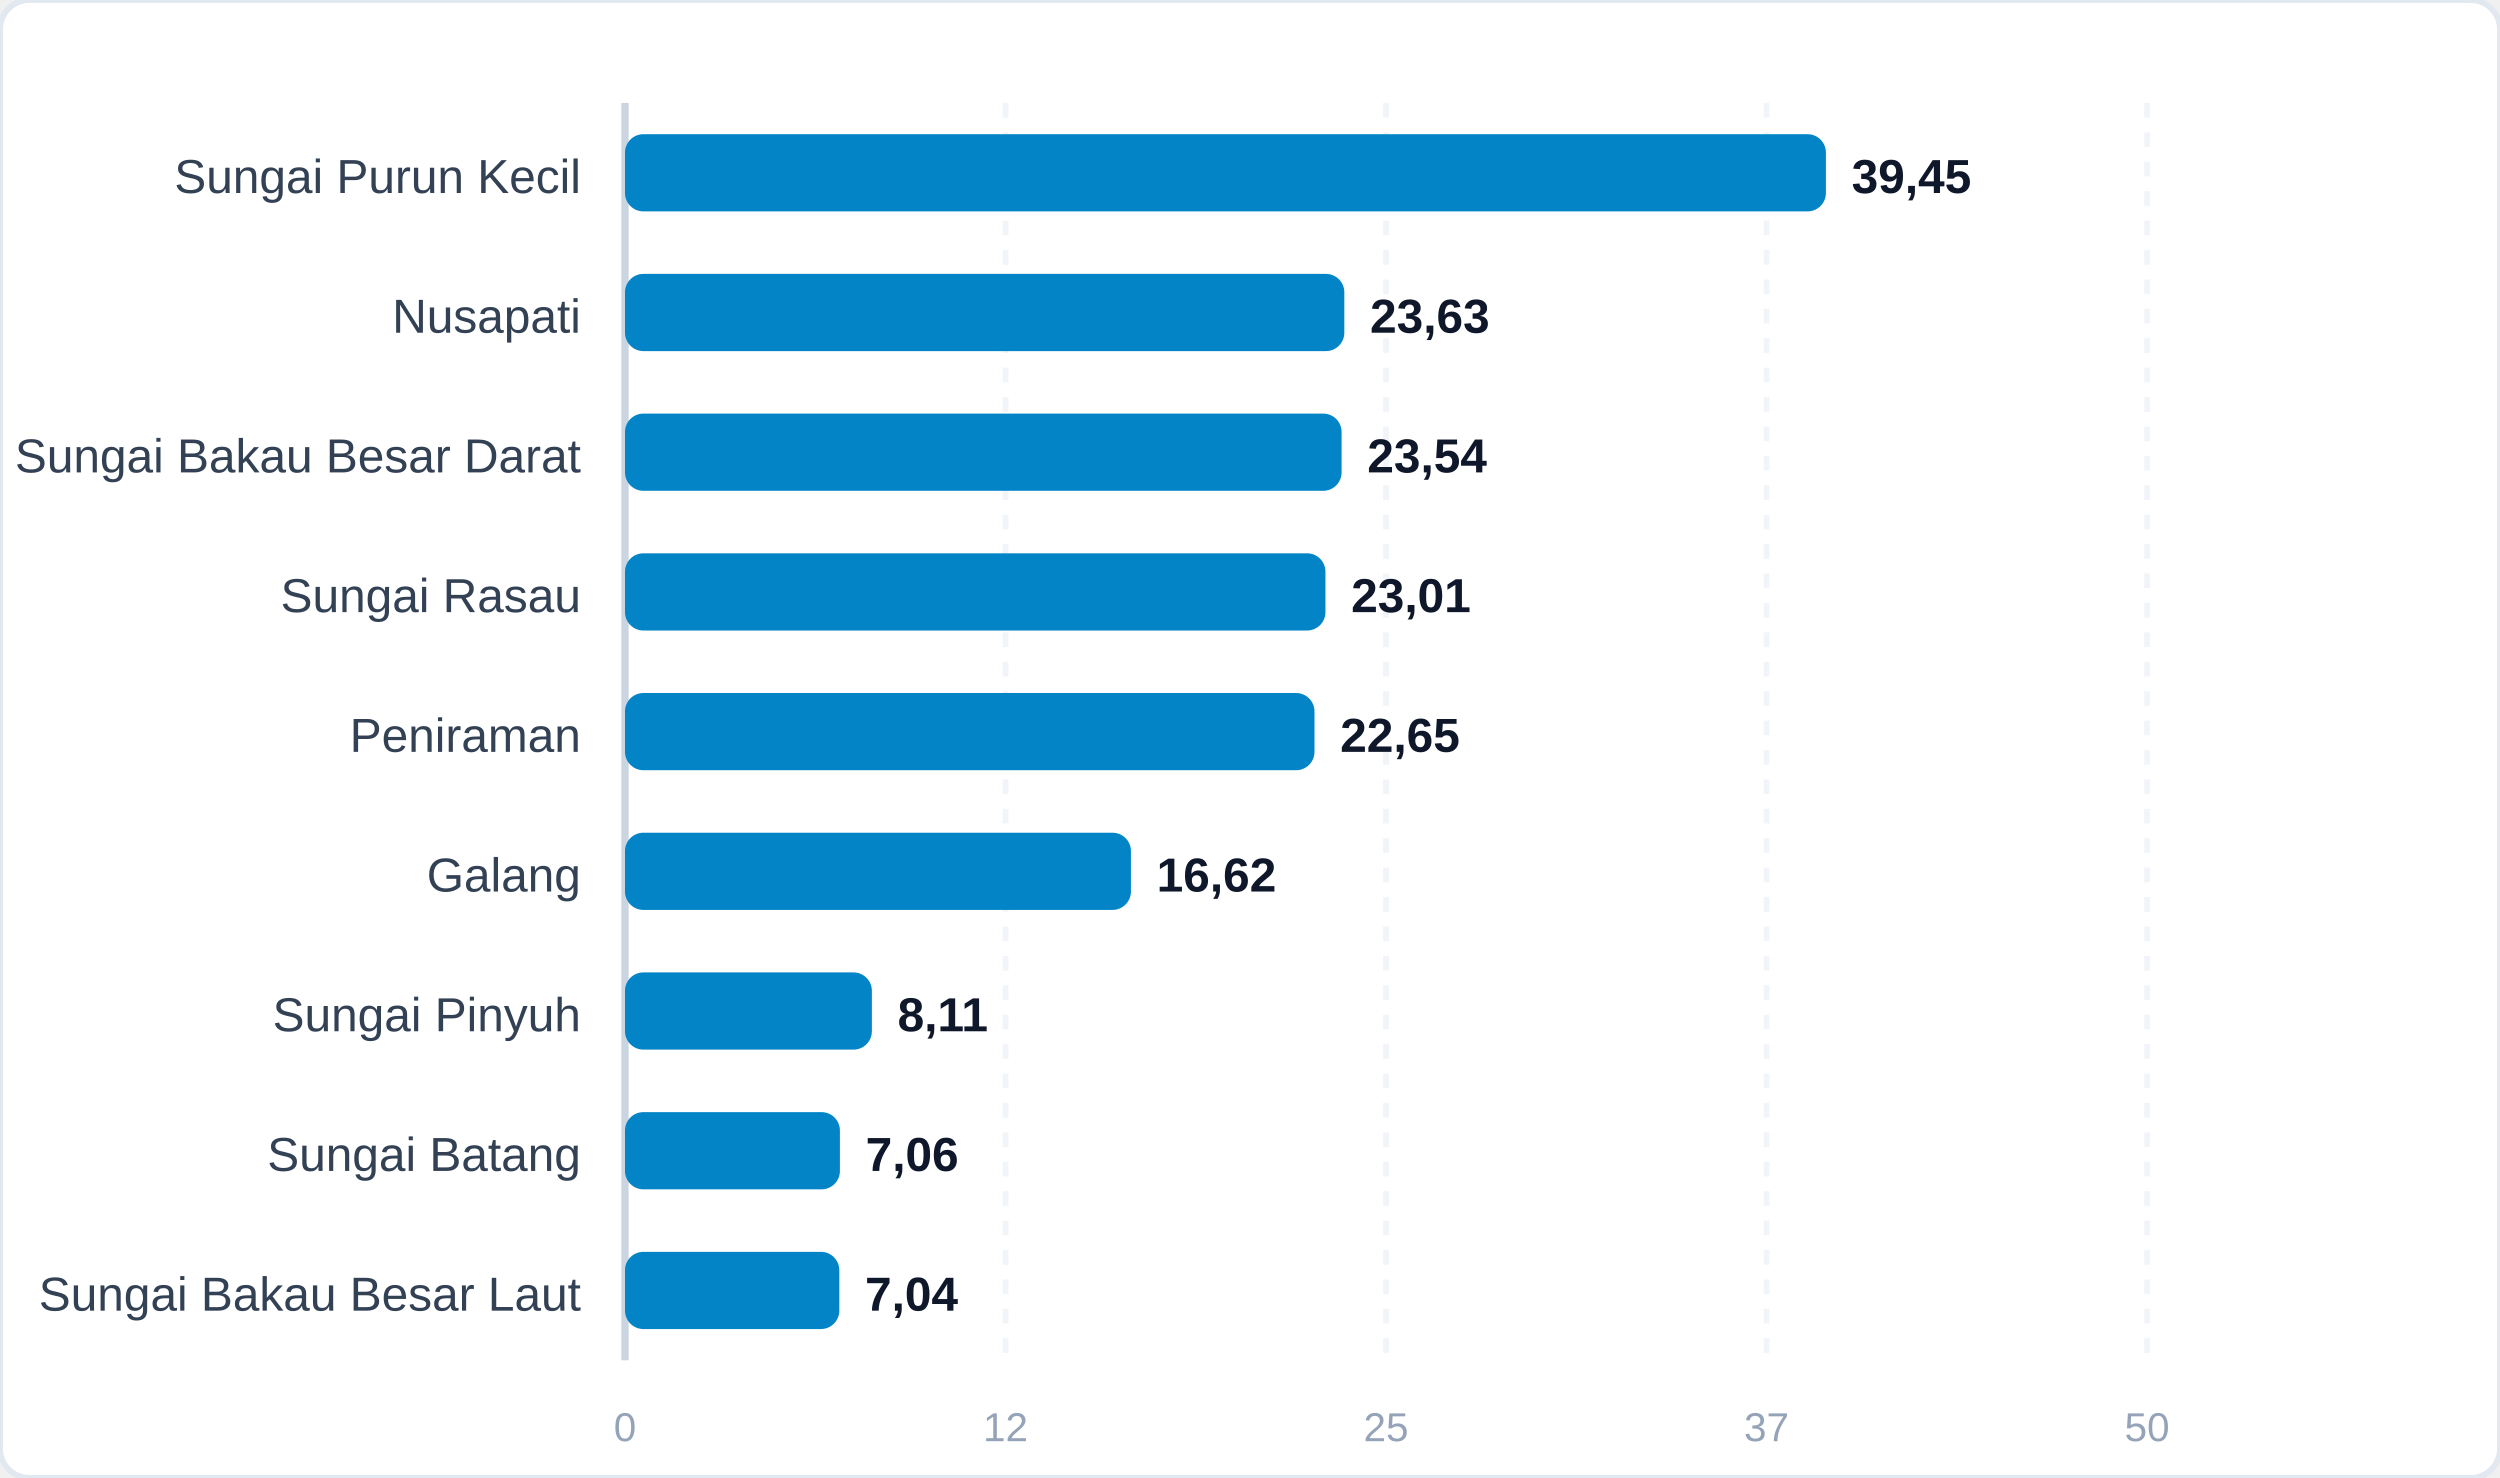
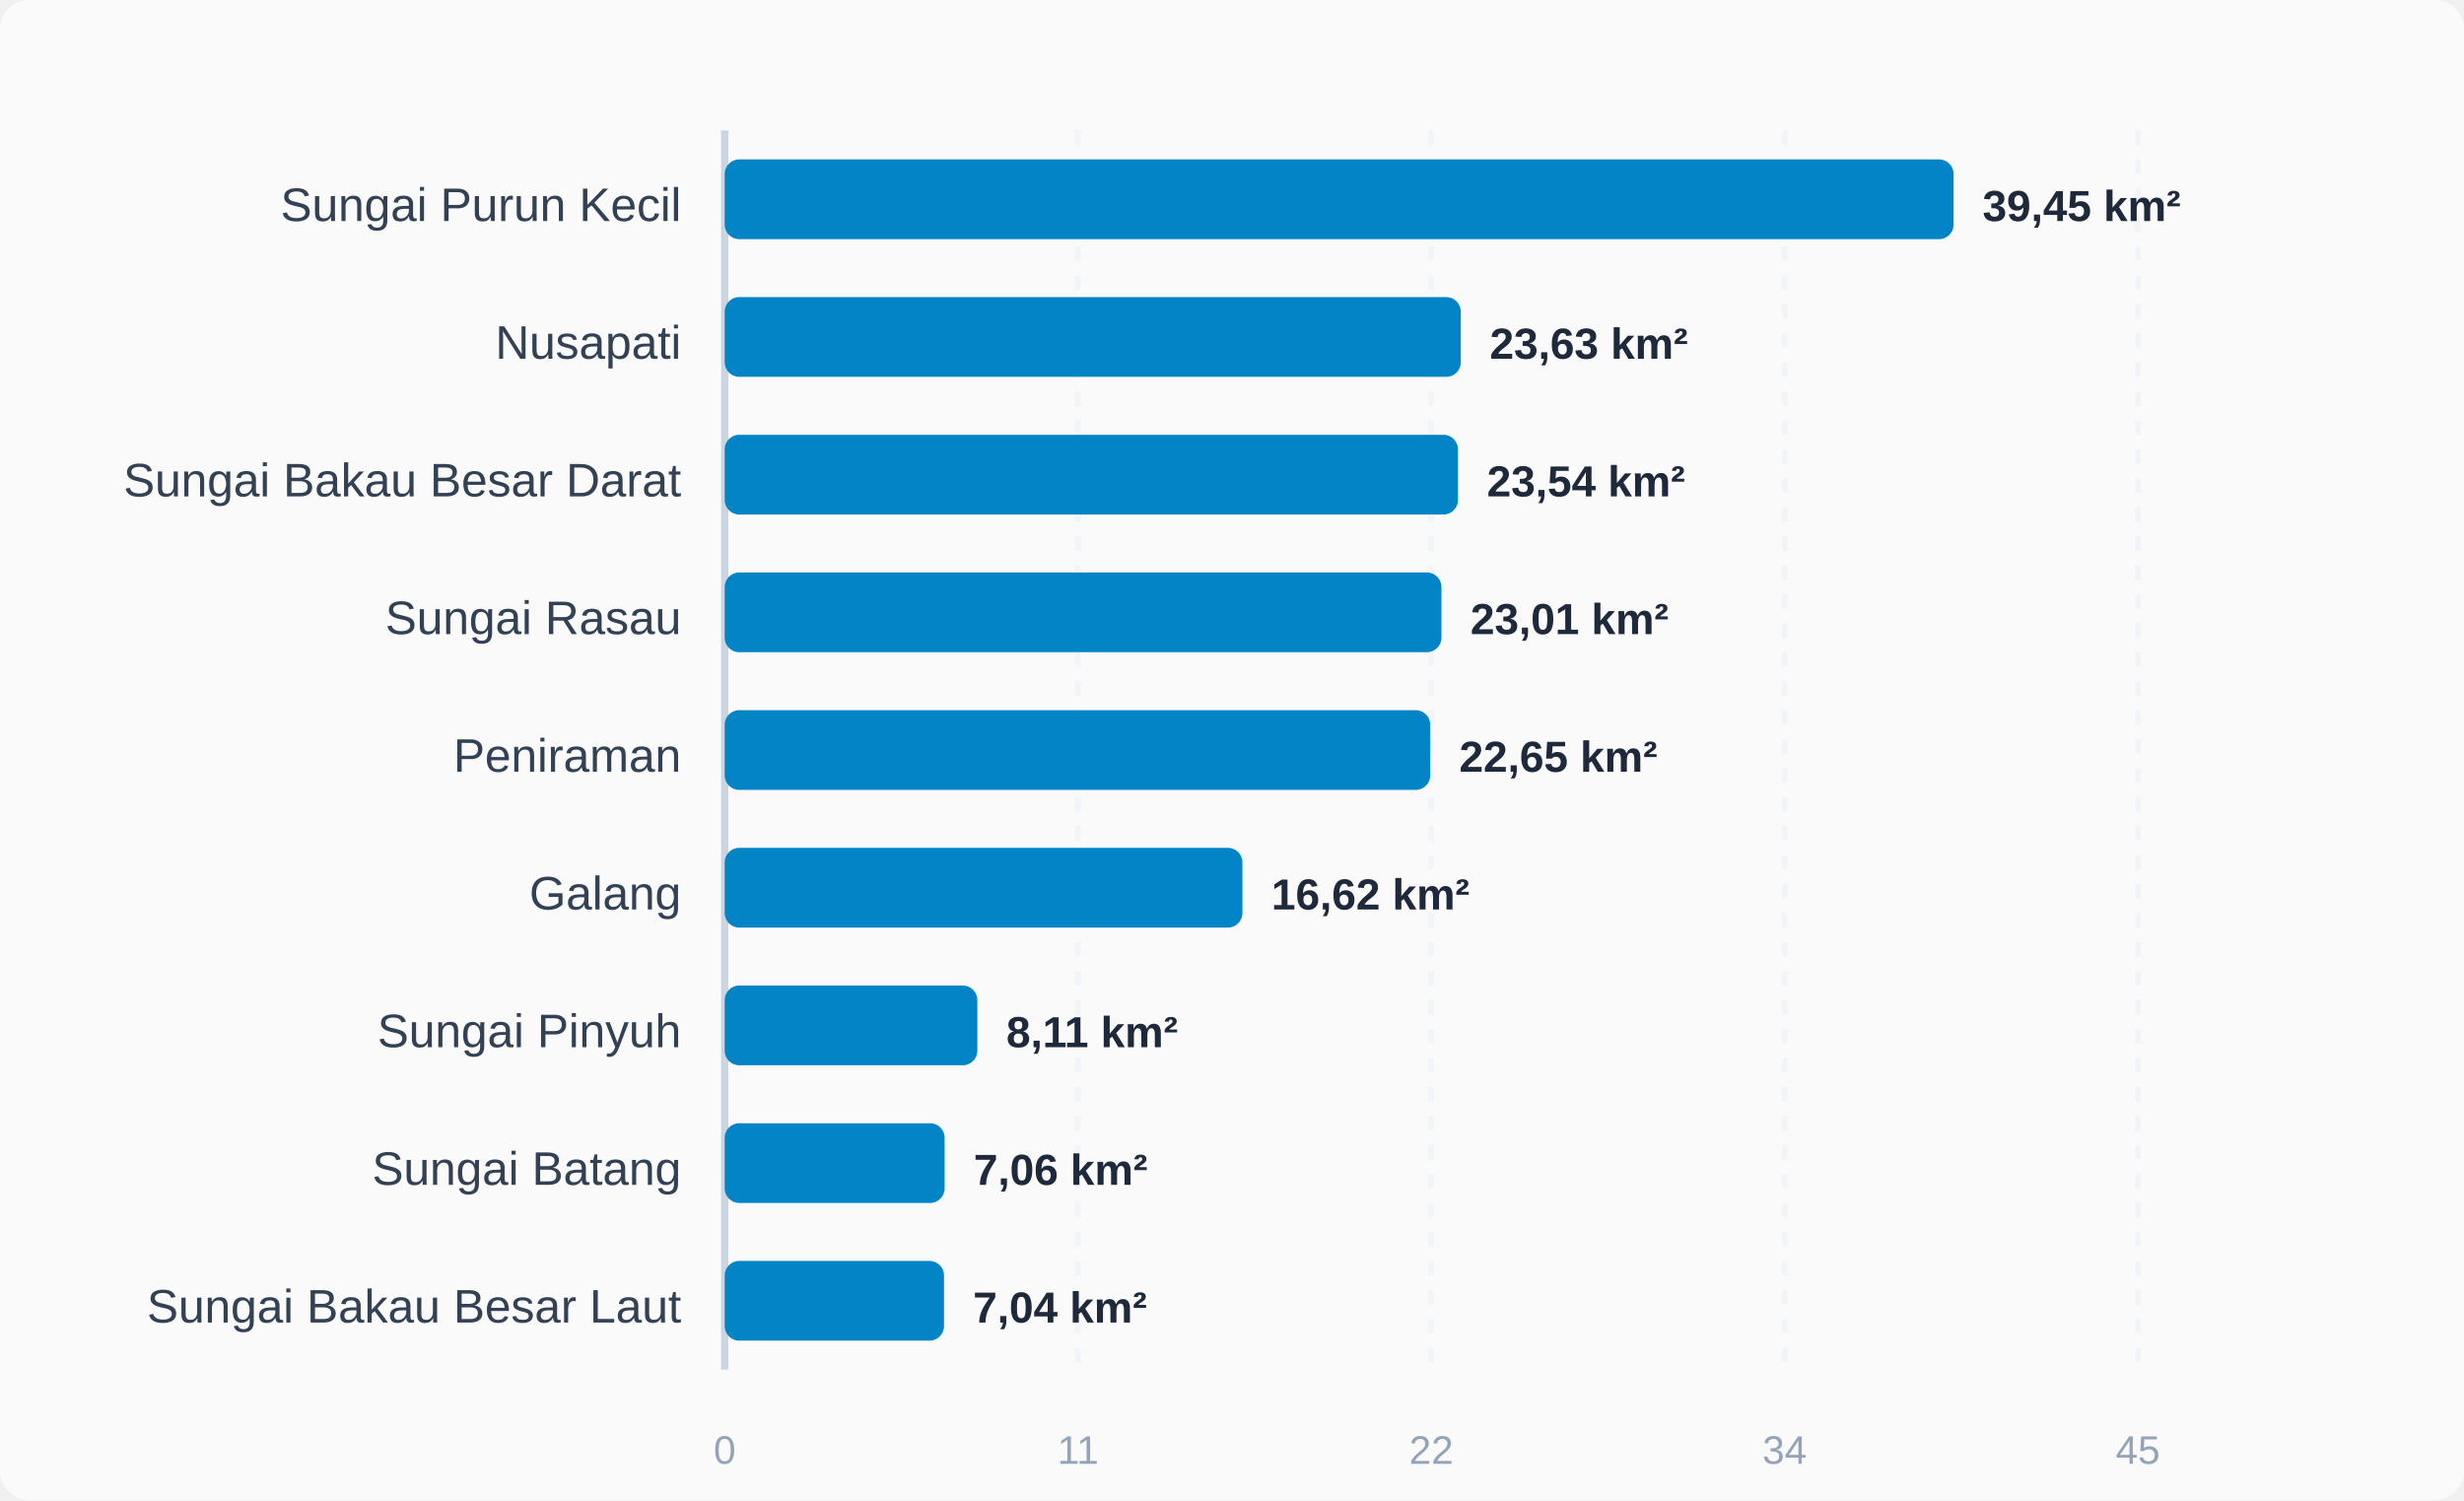
- <svg xmlns="http://www.w3.org/2000/svg" viewBox="0 0 340 201" width="100%" style="font-family: 'Liberation Sans', Arial, sans-serif;">
-   <rect width="340" height="201" rx="4" fill="#FFFFFF" stroke="#E2E8F0" stroke-width="0.8" />
-   <line x1="85.0" y1="14" x2="85.0" y2="185" stroke="#F1F5F9" stroke-width="0.8" stroke-dasharray="2,2" />
-   <text x="85.0" y="196" font-size="5.5" fill="#94A3B8" text-anchor="middle">0</text>
-   <line x1="136.75" y1="14" x2="136.75" y2="185" stroke="#F1F5F9" stroke-width="0.8" stroke-dasharray="2,2" />
-   <text x="136.75" y="196" font-size="5.5" fill="#94A3B8" text-anchor="middle">12</text>
-   <line x1="188.5" y1="14" x2="188.5" y2="185" stroke="#F1F5F9" stroke-width="0.8" stroke-dasharray="2,2" />
-   <text x="188.5" y="196" font-size="5.5" fill="#94A3B8" text-anchor="middle">25</text>
-   <line x1="240.25" y1="14" x2="240.25" y2="185" stroke="#F1F5F9" stroke-width="0.8" stroke-dasharray="2,2" />
-   <text x="240.25" y="196" font-size="5.5" fill="#94A3B8" text-anchor="middle">37</text>
-   <line x1="292.0" y1="14" x2="292.0" y2="185" stroke="#F1F5F9" stroke-width="0.8" stroke-dasharray="2,2" />
-   <text x="292.0" y="196" font-size="5.5" fill="#94A3B8" text-anchor="middle">50</text>
-   <line x1="85" y1="14" x2="85" y2="185" stroke="#CBD5E1" stroke-width="1" />
-   <text x="79" y="26.25" font-size="6.5" fill="#334155" text-anchor="end">Sungai Purun Kecil</text>
-   <rect x="85" y="18.25" width="163.323" height="10.5" rx="2.5" fill="#0284C7" />
-   <text x="251.823" y="26.25" font-size="6.5" font-weight="bold" fill="#0F172A">39,45</text>
-   <text x="79" y="45.25" font-size="6.5" fill="#334155" text-anchor="end">Nusapati</text>
-   <rect x="85" y="37.25" width="97.828" height="10.5" rx="2.5" fill="#0284C7" />
-   <text x="186.328" y="45.25" font-size="6.5" font-weight="bold" fill="#0F172A">23,63</text>
-   <text x="79" y="64.25" font-size="6.5" fill="#334155" text-anchor="end">Sungai Bakau Besar Darat</text>
-   <rect x="85" y="56.25" width="97.456" height="10.5" rx="2.5" fill="#0284C7" />
-   <text x="185.956" y="64.25" font-size="6.5" font-weight="bold" fill="#0F172A">23,54</text>
-   <text x="79" y="83.25" font-size="6.5" fill="#334155" text-anchor="end">Sungai Rasau</text>
-   <rect x="85" y="75.25" width="95.261" height="10.5" rx="2.5" fill="#0284C7" />
-   <text x="183.761" y="83.25" font-size="6.5" font-weight="bold" fill="#0F172A">23,01</text>
-   <text x="79" y="102.25" font-size="6.5" fill="#334155" text-anchor="end">Peniraman</text>
-   <rect x="85" y="94.25" width="93.771" height="10.5" rx="2.5" fill="#0284C7" />
-   <text x="182.271" y="102.25" font-size="6.5" font-weight="bold" fill="#0F172A">22,65</text>
-   <text x="79" y="121.25" font-size="6.5" fill="#334155" text-anchor="end">Galang</text>
-   <rect x="85" y="113.25" width="68.807" height="10.5" rx="2.5" fill="#0284C7" />
-   <text x="157.307" y="121.25" font-size="6.5" font-weight="bold" fill="#0F172A">16,62</text>
-   <text x="79" y="140.25" font-size="6.5" fill="#334155" text-anchor="end">Sungai Pinyuh</text>
-   <rect x="85" y="132.25" width="33.575" height="10.5" rx="2.5" fill="#0284C7" />
-   <text x="122.075" y="140.25" font-size="6.5" font-weight="bold" fill="#0F172A">8,11</text>
-   <text x="79" y="159.25" font-size="6.5" fill="#334155" text-anchor="end">Sungai Batang</text>
-   <rect x="85" y="151.25" width="29.228" height="10.5" rx="2.5" fill="#0284C7" />
-   <text x="117.728" y="159.25" font-size="6.5" font-weight="bold" fill="#0F172A">7,06</text>
-   <text x="79" y="178.25" font-size="6.5" fill="#334155" text-anchor="end">Sungai Bakau Besar Laut</text>
-   <rect x="85" y="170.25" width="29.146" height="10.5" rx="2.5" fill="#0284C7" />
-   <text x="117.646" y="178.25" font-size="6.5" font-weight="bold" fill="#0F172A">7,04</text>
+ <svg xmlns="http://www.w3.org/2000/svg" viewBox="0 0 340 207" width="100%" height="207pt" style="font-family: 'Liberation Sans', Arial, sans-serif;">
+   <rect width="340" height="207" fill="#FAFAFA" rx="4" />
+   <line x1="100.0" y1="18" x2="100.0" y2="189" stroke="#F1F5F9" stroke-width="0.8" stroke-dasharray="2,2" />
+   <text x="100.0" y="202" font-size="5.5" fill="#94A3B8" text-anchor="middle">0</text>
+   <line x1="148.75" y1="18" x2="148.75" y2="189" stroke="#F1F5F9" stroke-width="0.8" stroke-dasharray="2,2" />
+   <text x="148.75" y="202" font-size="5.5" fill="#94A3B8" text-anchor="middle">11</text>
+   <line x1="197.5" y1="18" x2="197.5" y2="189" stroke="#F1F5F9" stroke-width="0.8" stroke-dasharray="2,2" />
+   <text x="197.5" y="202" font-size="5.5" fill="#94A3B8" text-anchor="middle">22</text>
+   <line x1="246.25" y1="18" x2="246.25" y2="189" stroke="#F1F5F9" stroke-width="0.8" stroke-dasharray="2,2" />
+   <text x="246.25" y="202" font-size="5.5" fill="#94A3B8" text-anchor="middle">34</text>
+   <line x1="295.0" y1="18" x2="295.0" y2="189" stroke="#F1F5F9" stroke-width="0.8" stroke-dasharray="2,2" />
+   <text x="295.0" y="202" font-size="5.5" fill="#94A3B8" text-anchor="middle">45</text>
+   <line x1="100" y1="18" x2="100" y2="189" stroke="#CBD5E1" stroke-width="1" />
+   <text x="94" y="30.5" font-size="6.5" fill="#334155" text-anchor="end">Sungai Purun Kecil</text>
+   <rect x="100" y="22" width="169.565" height="11" rx="2" fill="#0284C7" />
+   <text x="273.565" y="30.5" font-size="6" font-weight="bold" fill="#1E293B">39,45 km²</text>
+   <text x="94" y="49.5" font-size="6.5" fill="#334155" text-anchor="end">Nusapati</text>
+   <rect x="100" y="41" width="101.567" height="11" rx="2" fill="#0284C7" />
+   <text x="205.567" y="49.5" font-size="6" font-weight="bold" fill="#1E293B">23,63 km²</text>
+   <text x="94" y="68.5" font-size="6.5" fill="#334155" text-anchor="end">Sungai Bakau Besar Darat</text>
+   <rect x="100" y="60" width="101.18" height="11" rx="2" fill="#0284C7" />
+   <text x="205.18" y="68.5" font-size="6" font-weight="bold" fill="#1E293B">23,54 km²</text>
+   <text x="94" y="87.5" font-size="6.5" fill="#334155" text-anchor="end">Sungai Rasau</text>
+   <rect x="100" y="79" width="98.902" height="11" rx="2" fill="#0284C7" />
+   <text x="202.902" y="87.5" font-size="6" font-weight="bold" fill="#1E293B">23,01 km²</text>
+   <text x="94" y="106.5" font-size="6.5" fill="#334155" text-anchor="end">Peniraman</text>
+   <rect x="100" y="98" width="97.355" height="11" rx="2" fill="#0284C7" />
+   <text x="201.355" y="106.5" font-size="6" font-weight="bold" fill="#1E293B">22,65 km²</text>
+   <text x="94" y="125.5" font-size="6.5" fill="#334155" text-anchor="end">Galang</text>
+   <rect x="100" y="117" width="71.437" height="11" rx="2" fill="#0284C7" />
+   <text x="175.437" y="125.5" font-size="6" font-weight="bold" fill="#1E293B">16,62 km²</text>
+   <text x="94" y="144.5" font-size="6.5" fill="#334155" text-anchor="end">Sungai Pinyuh</text>
+   <rect x="100" y="136" width="34.859" height="11" rx="2" fill="#0284C7" />
+   <text x="138.859" y="144.5" font-size="6" font-weight="bold" fill="#1E293B">8,11 km²</text>
+   <text x="94" y="163.5" font-size="6.5" fill="#334155" text-anchor="end">Sungai Batang</text>
+   <rect x="100" y="155" width="30.346" height="11" rx="2" fill="#0284C7" />
+   <text x="134.346" y="163.5" font-size="6" font-weight="bold" fill="#1E293B">7,06 km²</text>
+   <text x="94" y="182.5" font-size="6.5" fill="#334155" text-anchor="end">Sungai Bakau Besar Laut</text>
+   <rect x="100" y="174" width="30.26" height="11" rx="2" fill="#0284C7" />
+   <text x="134.26" y="182.5" font-size="6" font-weight="bold" fill="#1E293B">7,04 km²</text>
</svg>
